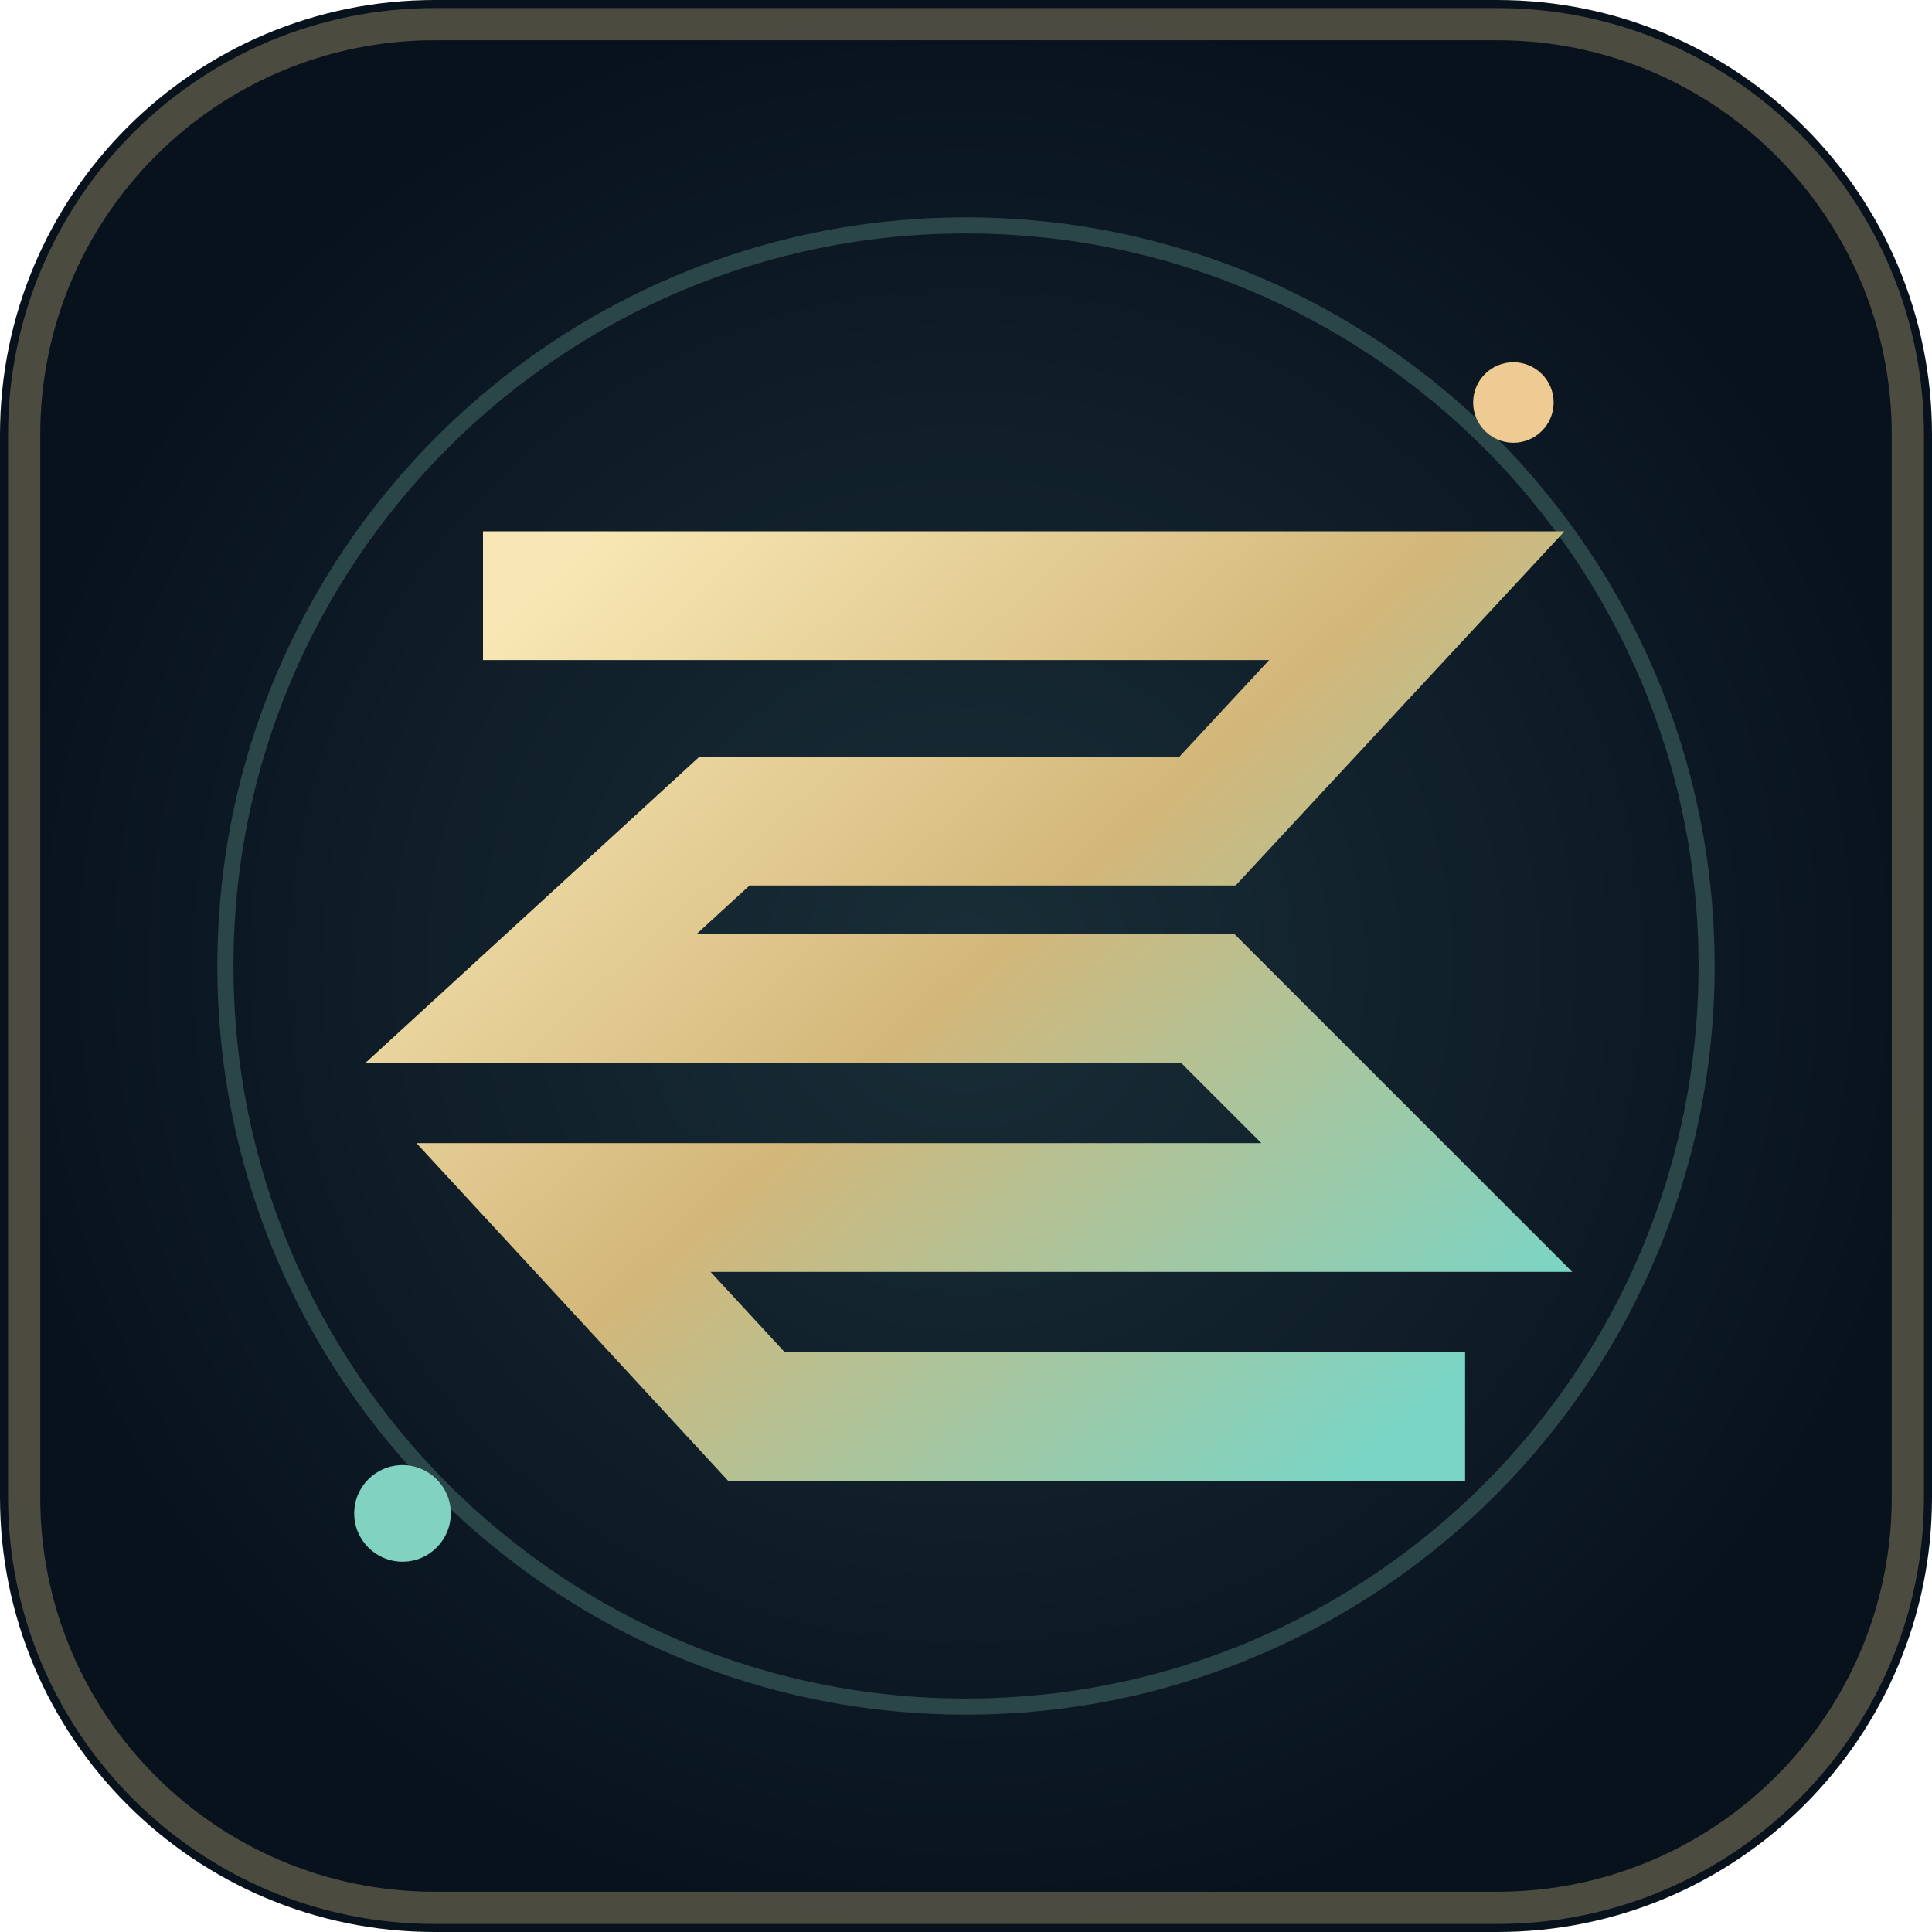
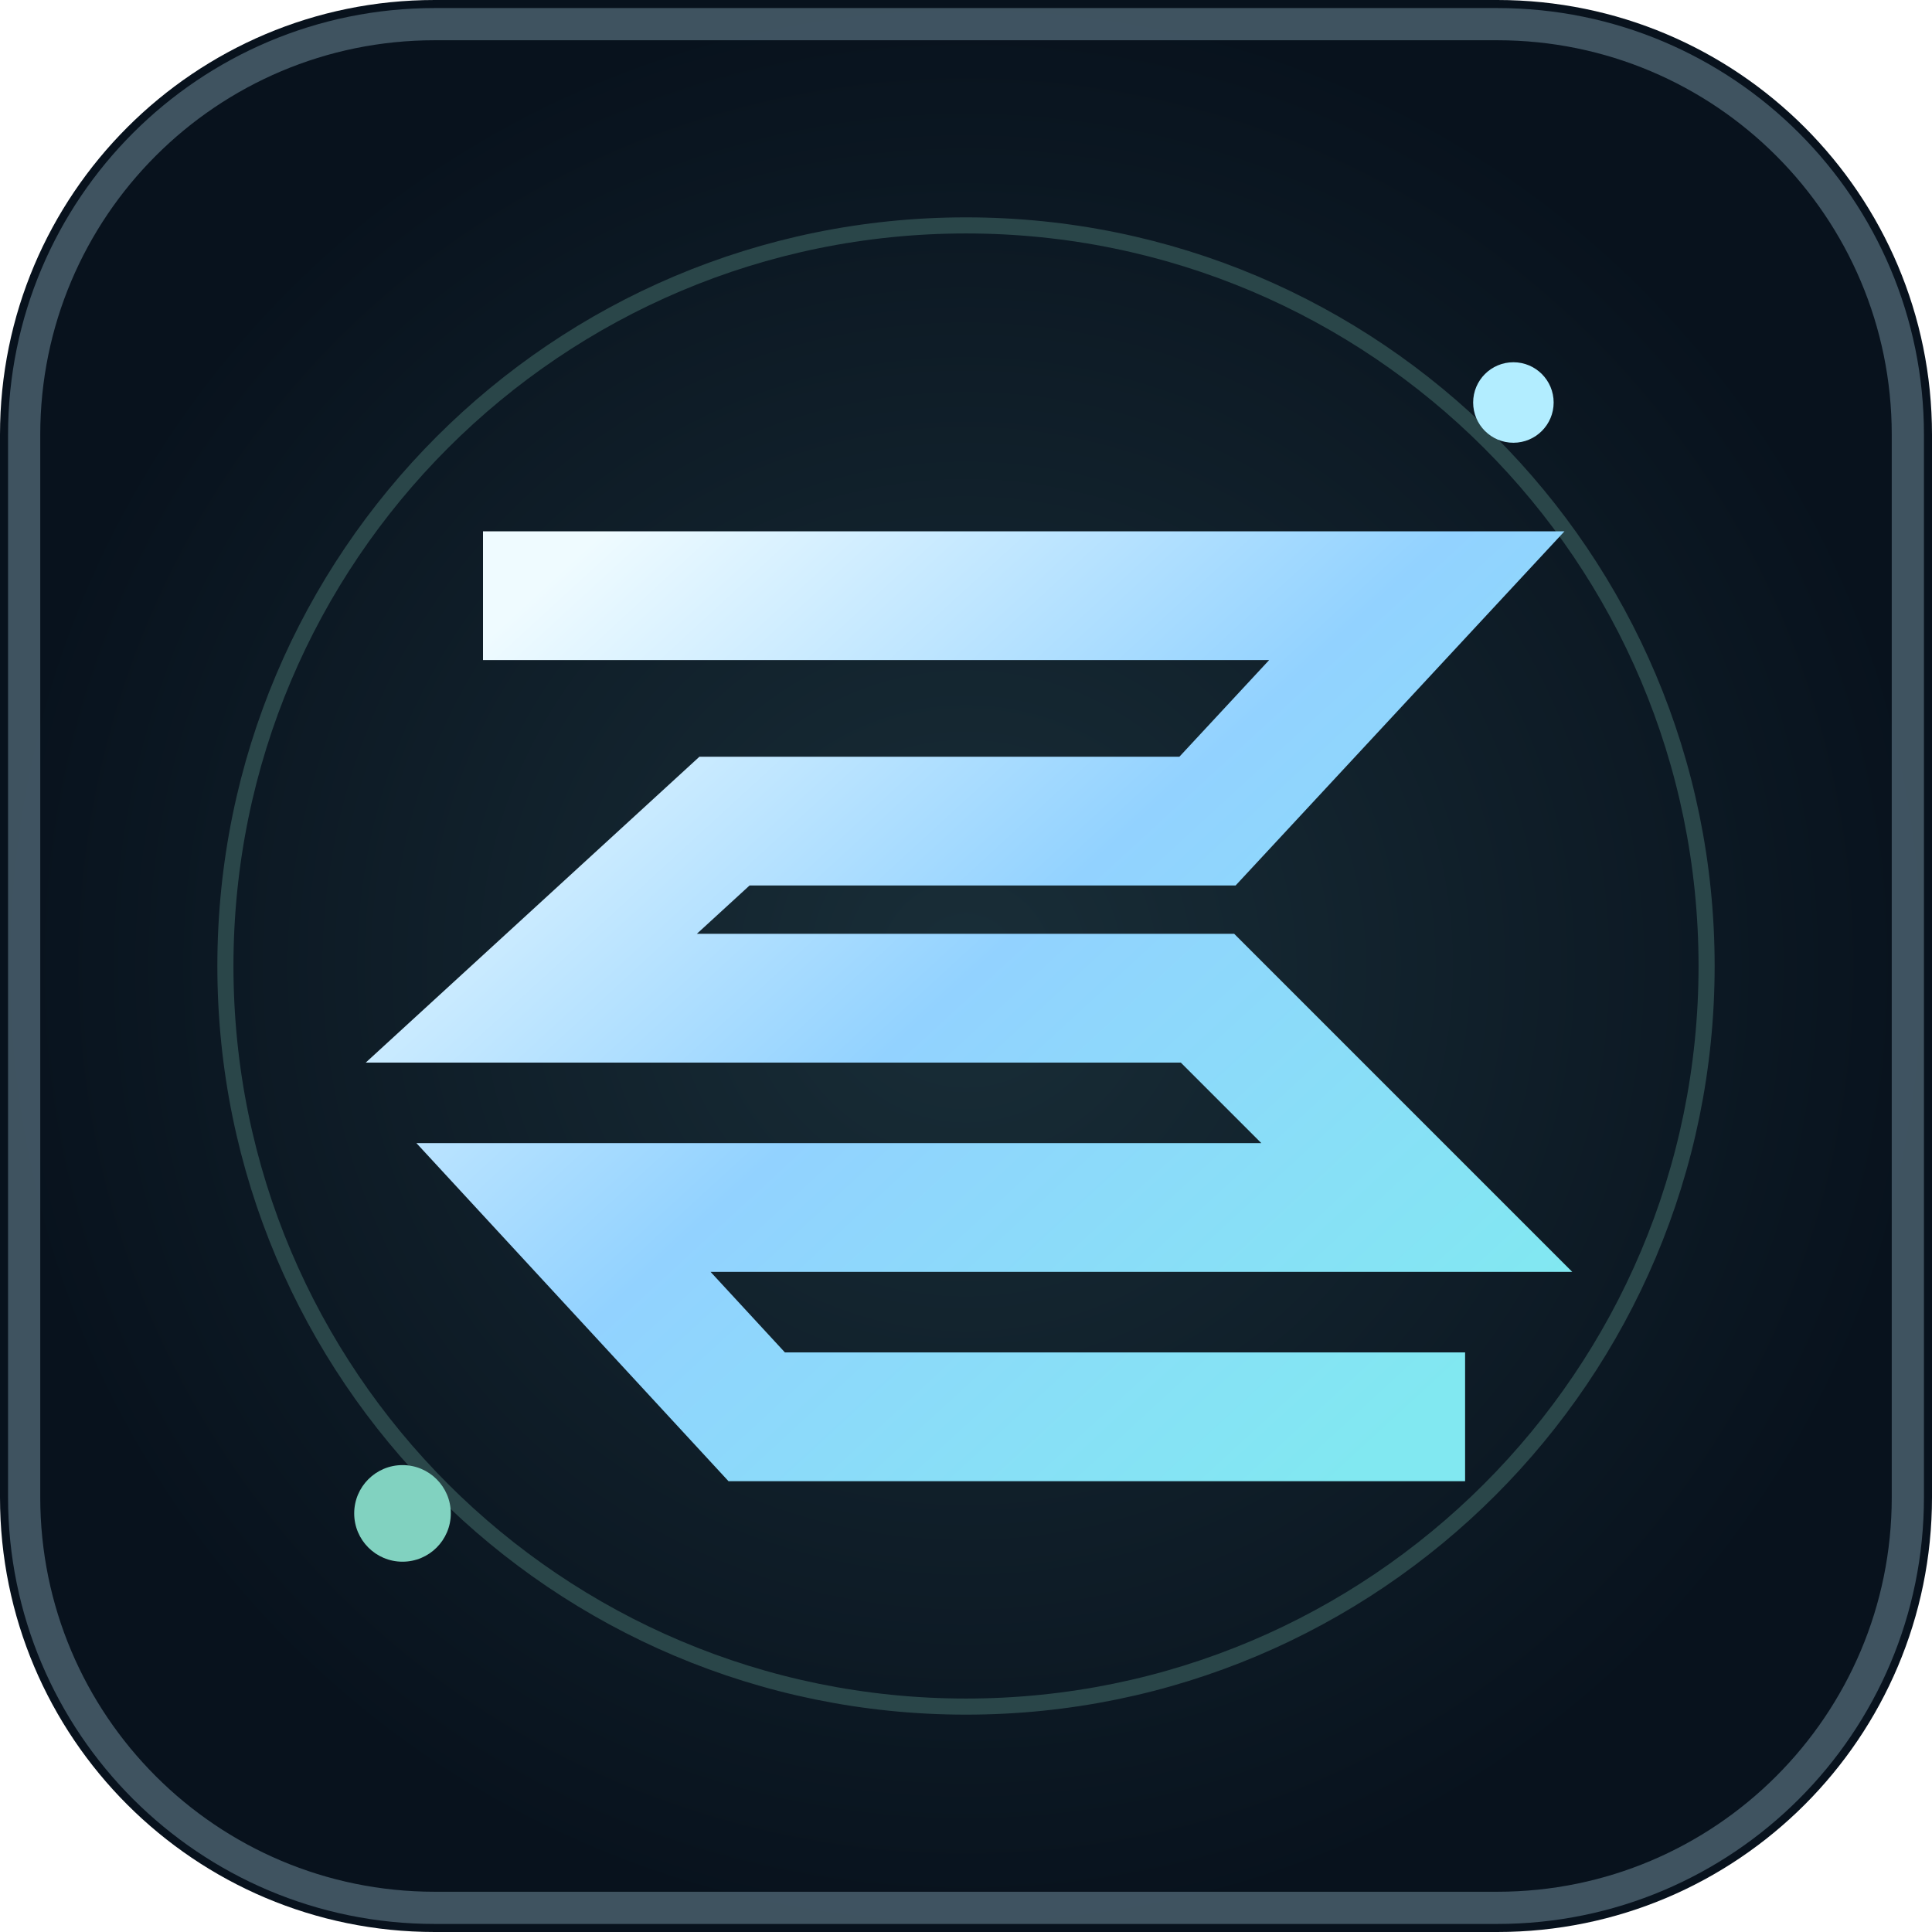
<svg xmlns="http://www.w3.org/2000/svg" viewBox="0 0 120 120" role="img" aria-labelledby="title">
  <defs>
    <linearGradient id="a" x1="0" y1="0" x2="1" y2="1">
-       <stop stop-color="#F8E7B4" />
-       <stop offset=".48" stop-color="#D3B77A" />
-       <stop offset="1" stop-color="#7AD5C5" />
+       <stop stop-color="#EFFBFF" />
+       <stop offset=".48" stop-color="#92D2FF" />
+       <stop offset="1" stop-color="#81E8F1" />
    </linearGradient>
    <radialGradient id="b">
      <stop stop-color="#192E38" />
      <stop offset="1" stop-color="#08121D" />
    </radialGradient>
  </defs>
  <rect width="120" height="120" rx="27" fill="url(#b)" />
-   <rect x="1.5" y="1.5" width="117" height="117" rx="25.5" fill="none" stroke="#E7CF95" stroke-opacity=".3" stroke-width="2" />
+   <rect x="1.5" y="1.5" width="117" height="117" rx="25.5" fill="none" stroke="#BFEAFF" stroke-opacity=".3" stroke-width="2" />
  <circle cx="60" cy="60" r="46" stroke="#8CD4C3" stroke-opacity=".24" fill="none" />
  <path d="M34 37 H88 L75 51 H45 L33 62 H75 L88 75 H35 L47 88 H87" fill="none" stroke="url(#a)" stroke-width="8" stroke-linecap="square" stroke-linejoin="miter" />
  <circle cx="25" cy="94" r="3" fill="#81D2C0" />
-   <circle cx="94" cy="25" r="2.5" fill="#EDCB92" />
+   <circle cx="94" cy="25" r="2.5" fill="#B2EDFF" />
</svg>
